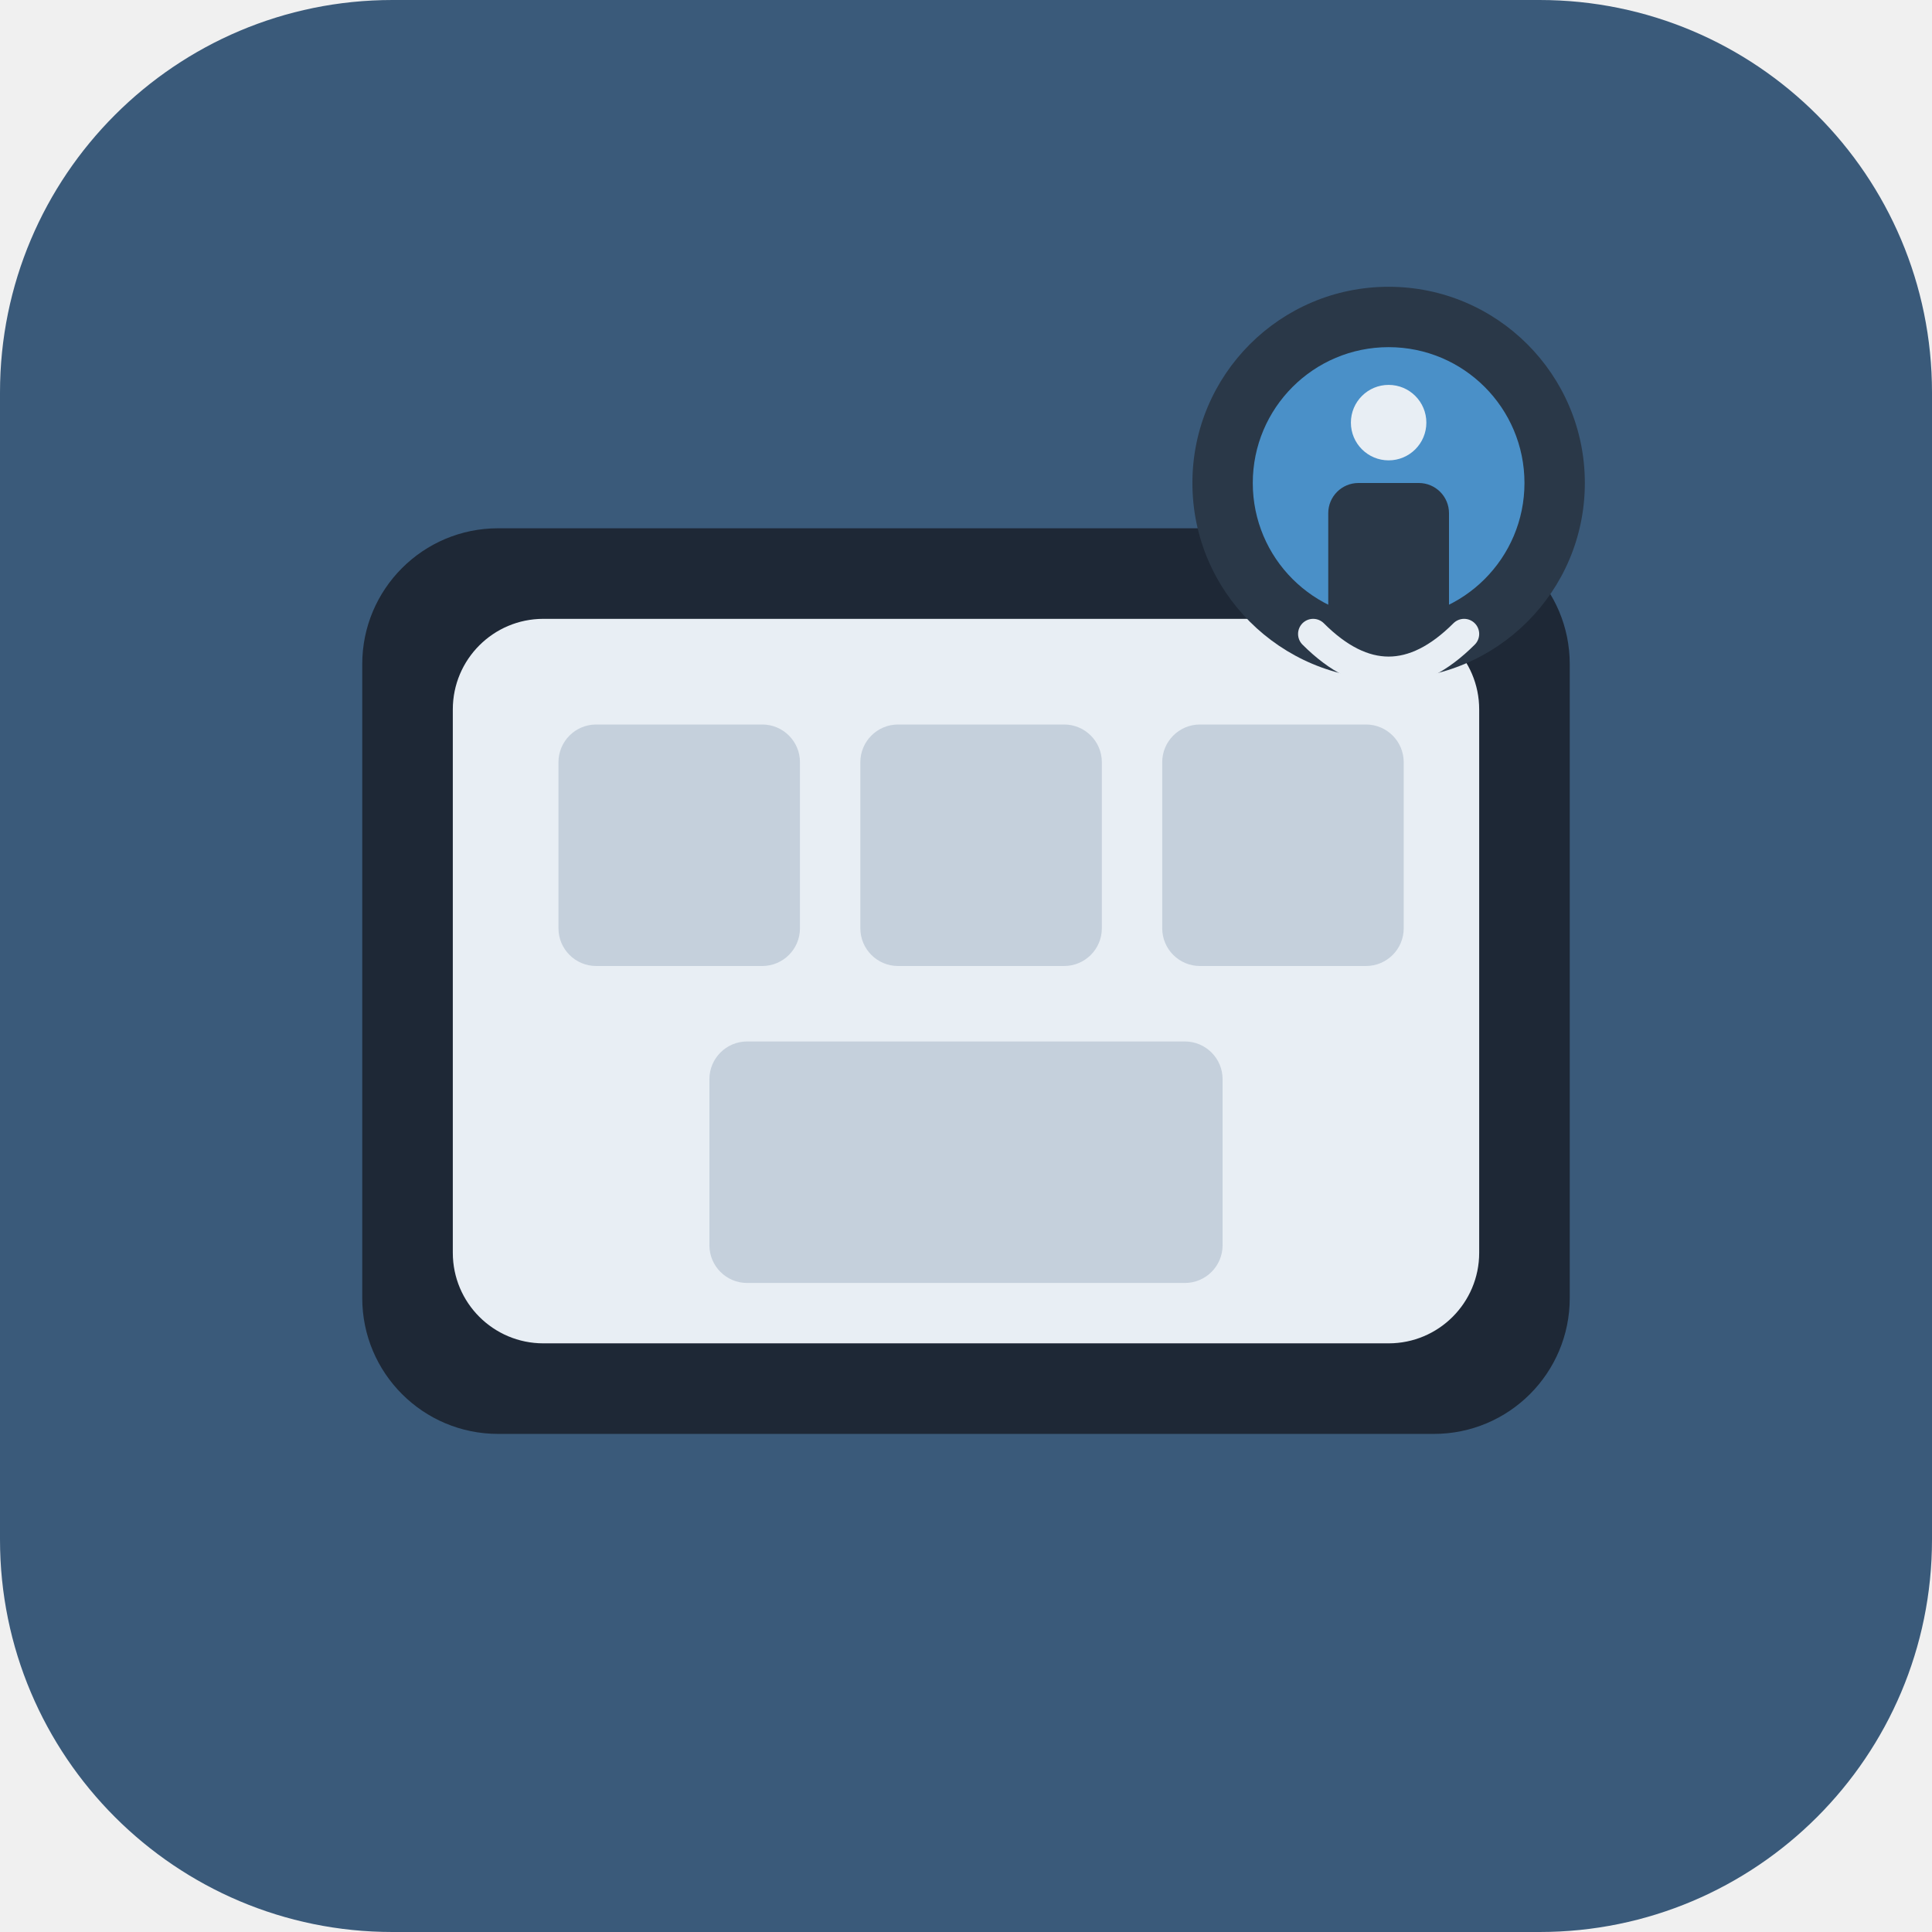
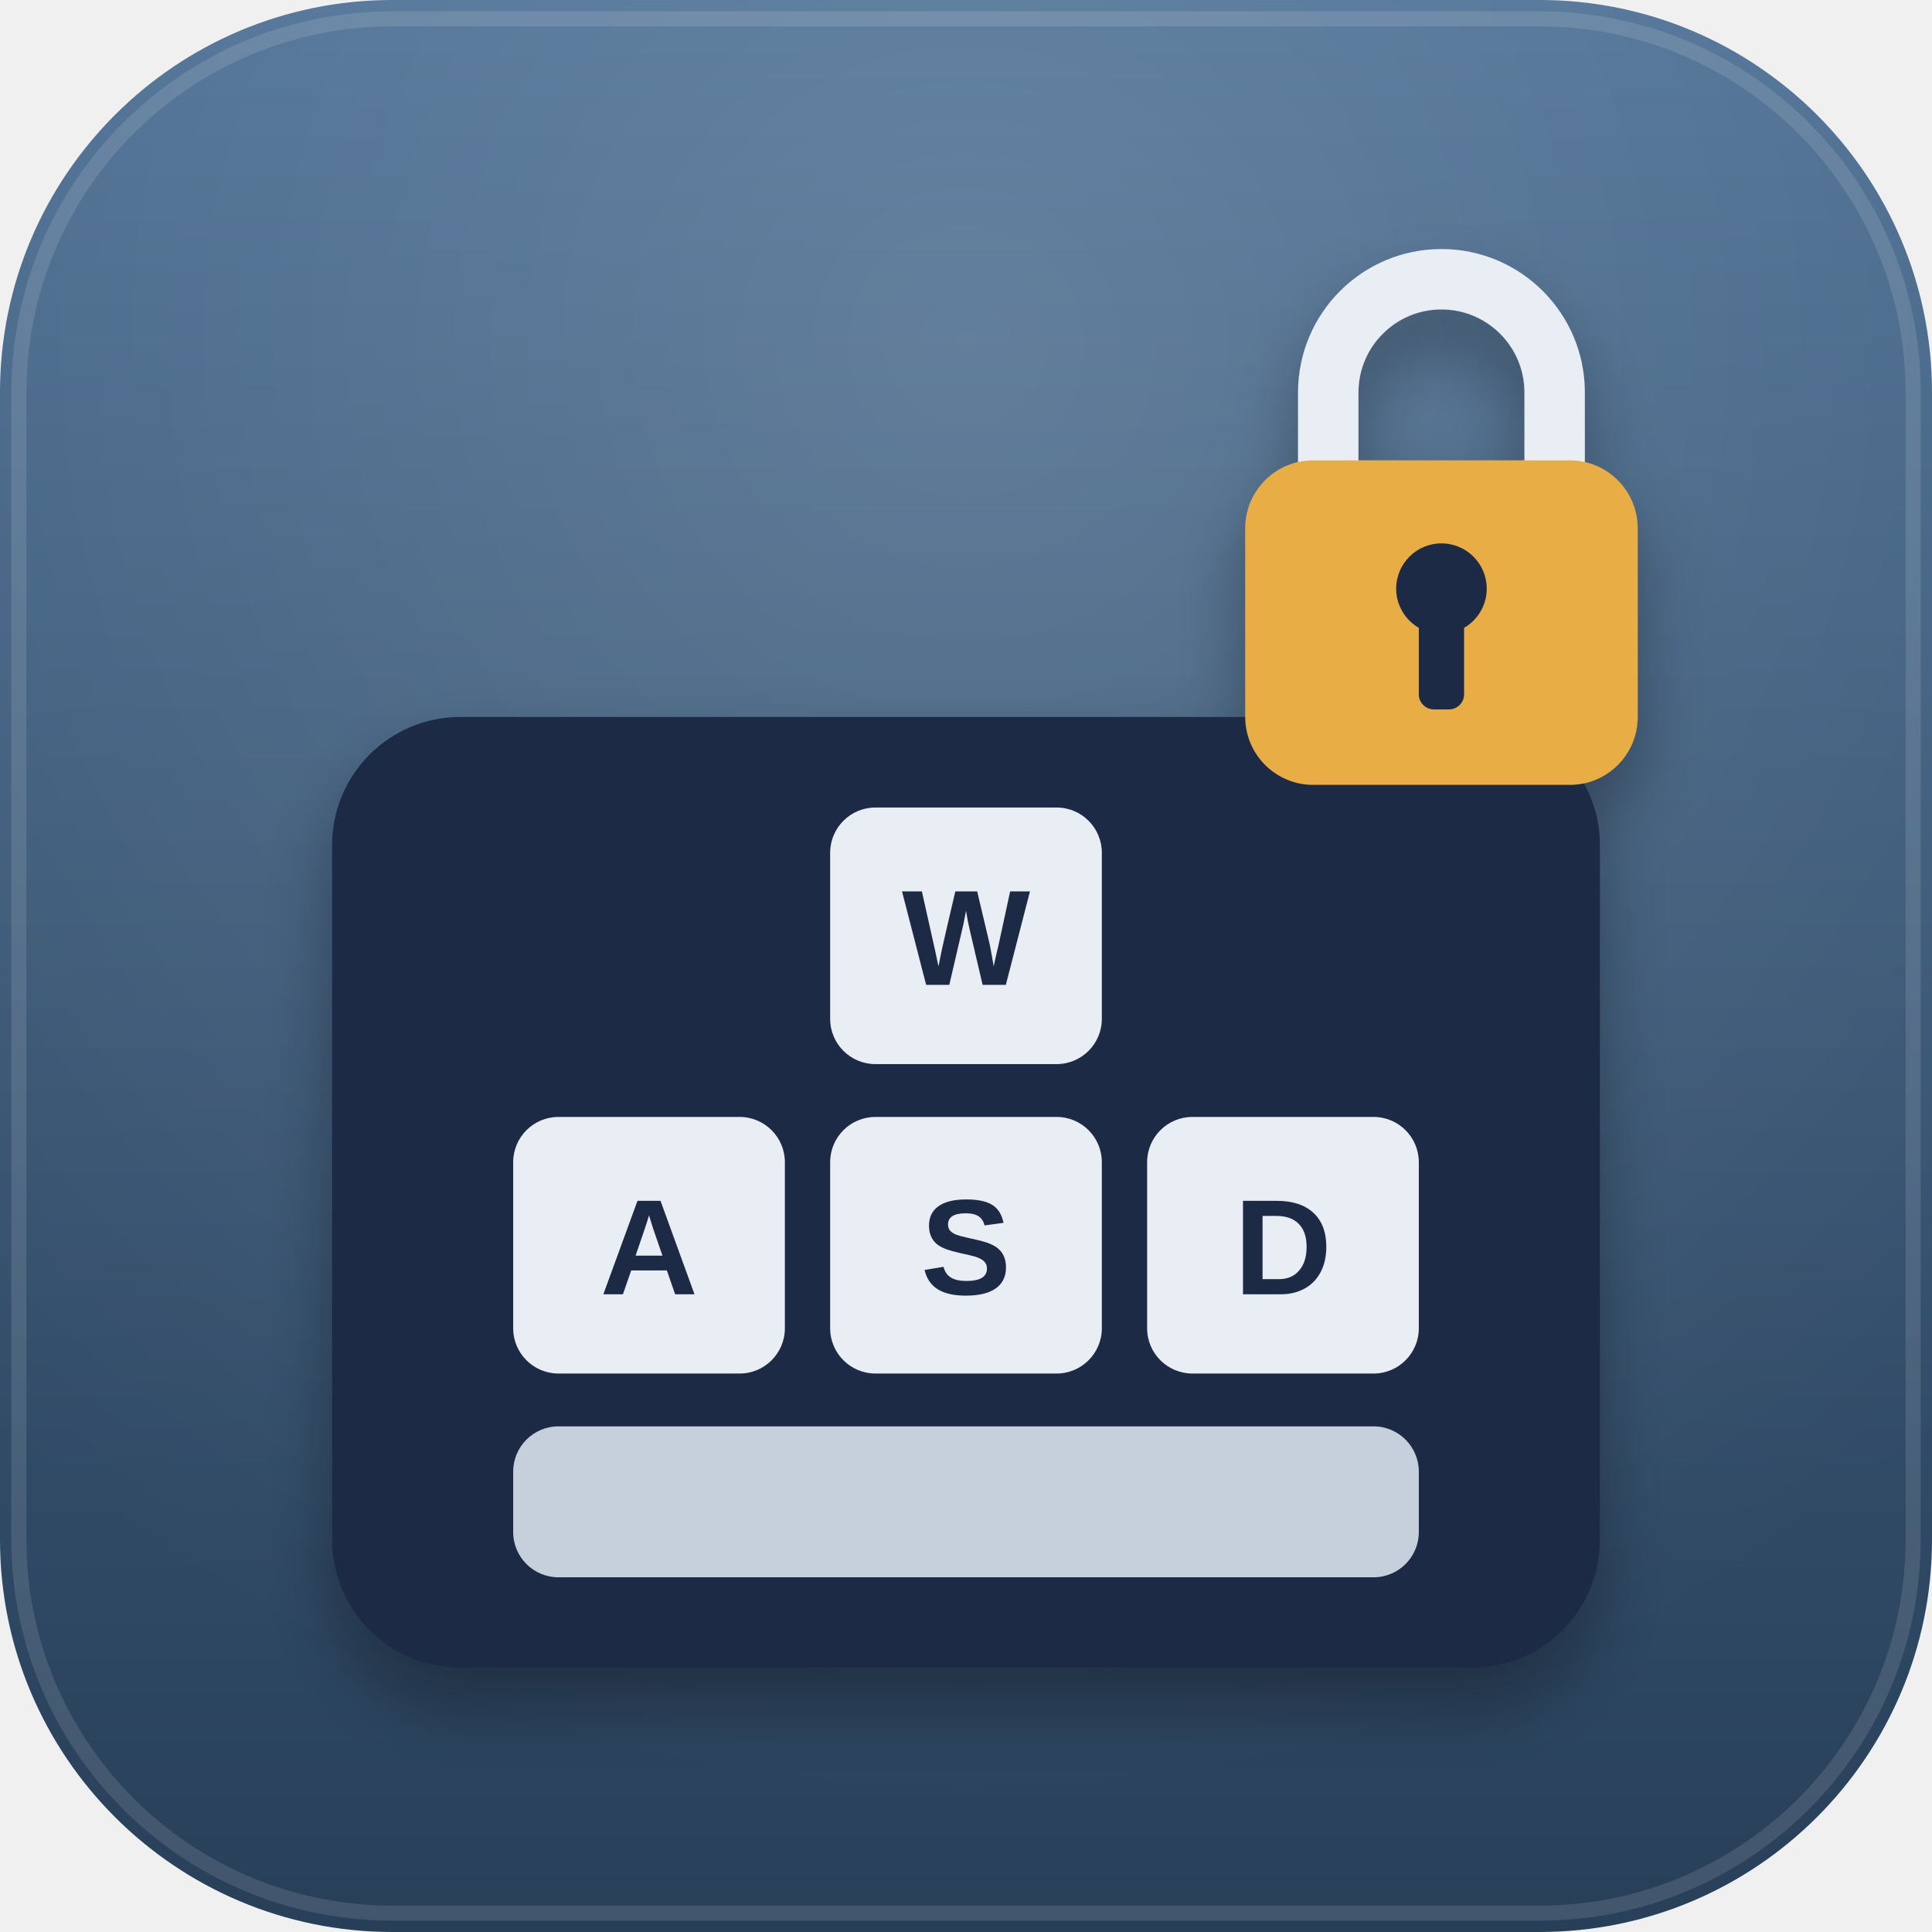
<svg xmlns="http://www.w3.org/2000/svg" width="512" height="512" viewBox="0 0 512 512">
-   <rect width="512" height="512" rx="104" fill="#3A5A7A" />
-   <rect x="96" y="140" width="320" height="240" rx="36" fill="#1E2836" />
-   <rect x="120" y="164" width="272" height="192" rx="24" fill="#E8EEF4" />
-   <rect x="148" y="192" width="64" height="64" rx="10" fill="#C5D0DC" />
-   <rect x="228" y="192" width="64" height="64" rx="10" fill="#C5D0DC" />
-   <rect x="308" y="192" width="64" height="64" rx="10" fill="#C5D0DC" />
-   <rect x="188" y="276" width="136" height="64" rx="10" fill="#C5D0DC" />
-   <circle cx="368" cy="128" r="52" fill="#2A3848" />
-   <circle cx="368" cy="128" r="36" fill="#4A90C8" />
-   <rect x="352" y="128" width="32" height="44" rx="8" fill="#2A3848" />
-   <circle cx="368" cy="112" r="10" fill="#E8EEF4" />
-   <path d="M348 168 Q368 188 388 168" fill="none" stroke="#E8EEF4" stroke-width="8" stroke-linecap="round" />
+   <defs>
+     <linearGradient id="bg" x1="0" y1="0" x2="0" y2="1">
+       <stop offset="0" stop-color="#4A6E93" />
+       <stop offset="1" stop-color="#283F58" />
+     </linearGradient>
+     <radialGradient id="sheen" cx=".5" cy=".18" r=".75">
+       <stop offset="0" stop-color="#fff" stop-opacity=".16" />
+       <stop offset="1" stop-color="#fff" stop-opacity="0" />
+     </radialGradient>
+     <radialGradient id="halo">
+       <stop offset="0" stop-color="#F7CD6E" stop-opacity=".45" />
+       <stop offset="1" stop-color="#F7CD6E" stop-opacity="0" />
+     </radialGradient>
+     <filter id="drop" x="-20%" y="-20%" width="140%" height="140%">
+       <feDropShadow dx="0" dy="10" stdDeviation="9" flood-color="#000" flood-opacity=".32" />
+     </filter>
+   </defs>
+   <rect width="512" height="512" rx="104" fill="url(#bg)" />
+   <rect width="512" height="512" rx="104" fill="url(#sheen)" />
+   <rect x="5" y="5" width="502" height="502" rx="99" fill="none" stroke="#fff" stroke-opacity=".12" stroke-width="4" />
+   <g filter="url(#drop)">
+     <rect x="88" y="190" width="336" height="252" rx="34" fill="#1F2B44" />
+     <rect x="220" y="214" width="72" height="68" rx="12" fill="#E8EEF4" />
+     <text x="256" y="261" text-anchor="middle" font-size="36" fill="#1F2B44" font-family="Segoe UI, Arial, sans-serif" font-weight="800">W</text>
+     <rect x="136" y="296" width="72" height="68" rx="12" fill="#E8EEF4" />
+     <text x="172" y="343" text-anchor="middle" font-size="36" fill="#1F2B44" font-family="Segoe UI, Arial, sans-serif" font-weight="800">A</text>
+     <rect x="220" y="296" width="72" height="68" rx="12" fill="#E8EEF4" />
+     <text x="256" y="343" text-anchor="middle" font-size="36" fill="#1F2B44" font-family="Segoe UI, Arial, sans-serif" font-weight="800">S</text>
+     <rect x="304" y="296" width="72" height="68" rx="12" fill="#E8EEF4" />
+     <text x="340" y="343" text-anchor="middle" font-size="36" fill="#1F2B44" font-family="Segoe UI, Arial, sans-serif" font-weight="800">D</text>
+     <rect x="136" y="378" width="240" height="40" rx="12" fill="#C5D0DC" />
+     <path d="M352 128 V104 A30 30 0 0 1 412 104 V128" fill="none" stroke="#E8EEF4" stroke-width="16" />
+     <rect x="330" y="122" width="104" height="86" rx="18" fill="#E8AE45" />
+     <circle cx="382" cy="156" r="12" fill="#1F2B44" />
+     <rect x="376" y="160" width="12" height="28" rx="4" fill="#1F2B44" />
+   </g>
</svg>
